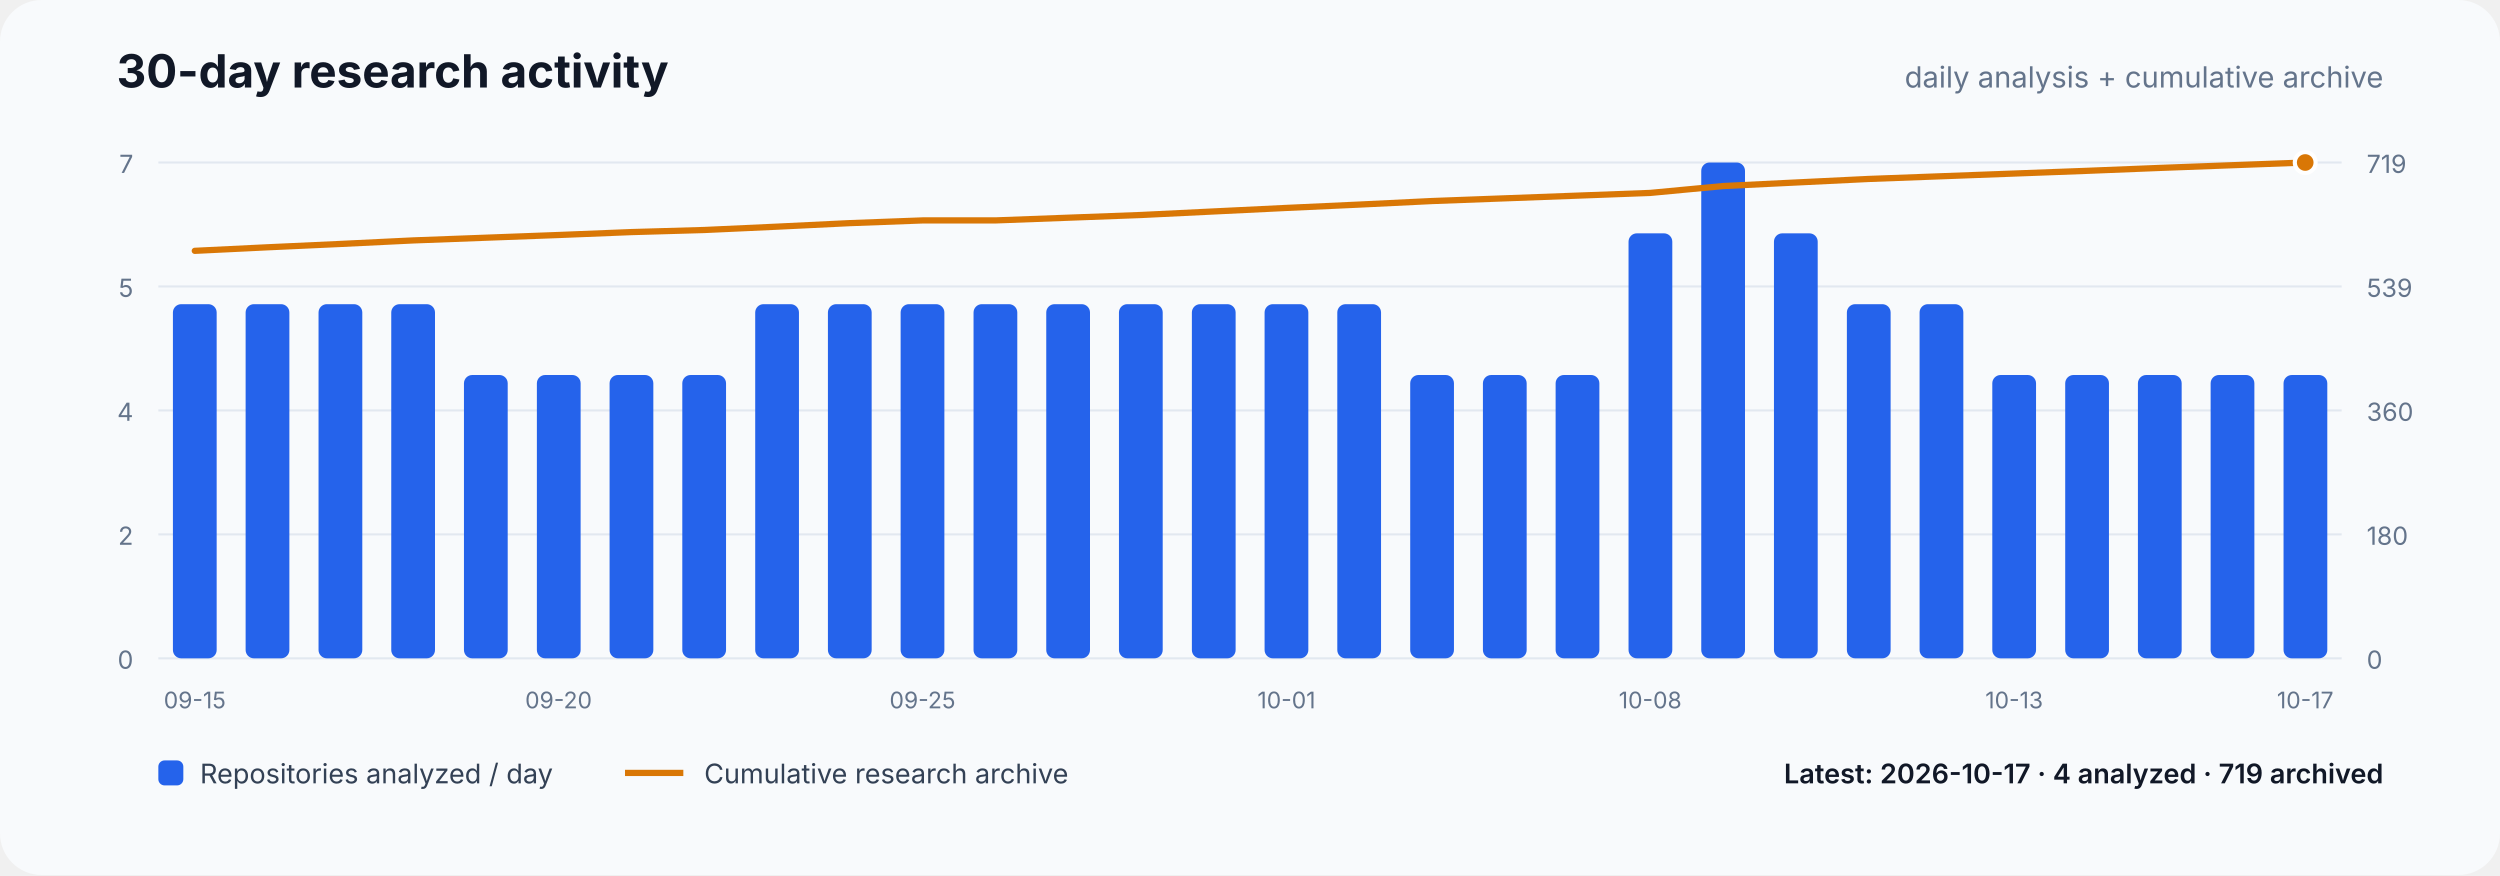
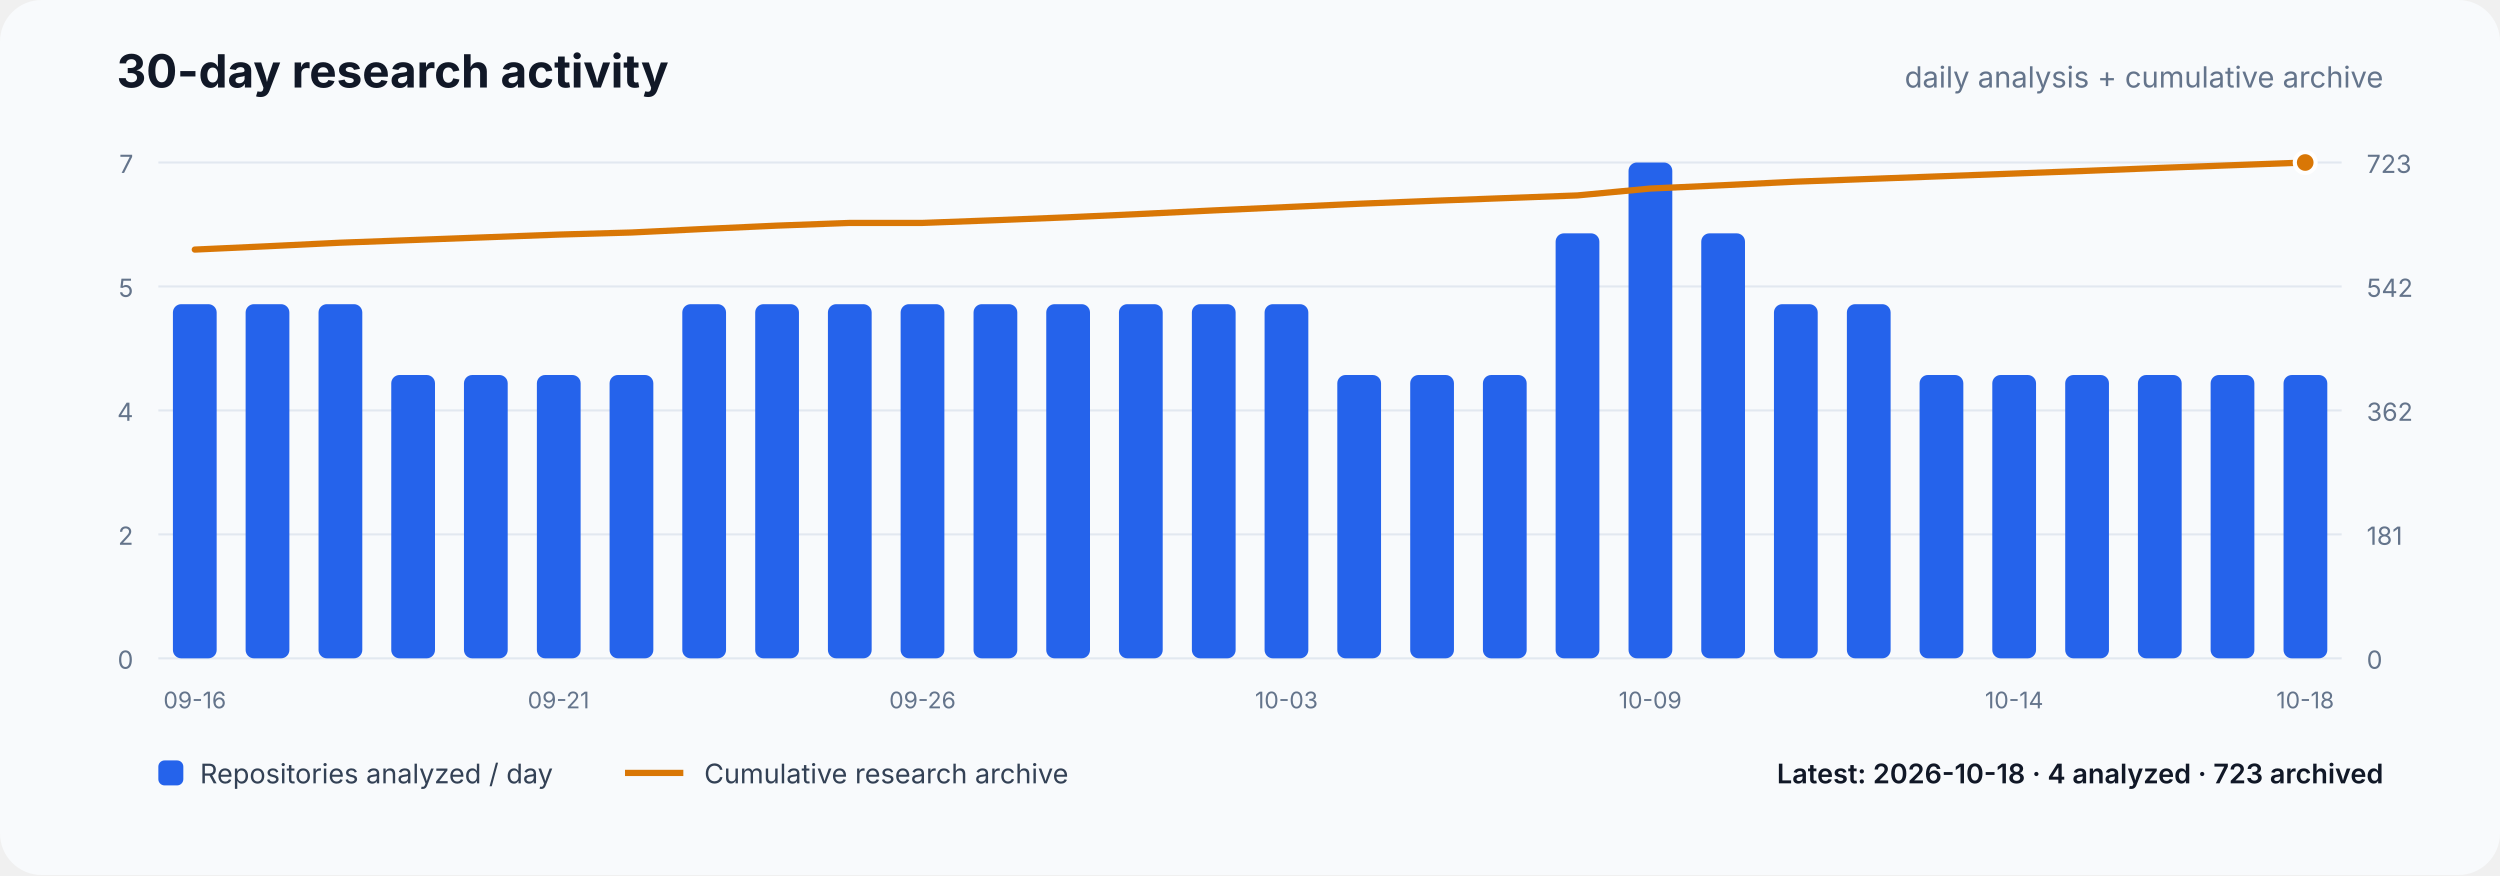
<svg xmlns="http://www.w3.org/2000/svg" width="1200" height="420" viewBox="0 0 1200 420" role="img" aria-labelledby="title desc">
  <rect width="1200" height="420" rx="20" fill="#f8fafc" />
  <text x="56" y="42" font-family="Inter,system-ui,sans-serif" font-size="22" font-weight="700" fill="#111827">30-day research activity</text>
  <text x="1144" y="42" text-anchor="end" font-family="Inter,system-ui,sans-serif" font-size="14" fill="#64748b">daily analysis + cumulative archive</text>
  <line x1="76" y1="316.0" x2="1124" y2="316.0" stroke="#e2e8f0" />
  <text x="64" y="321.0" text-anchor="end" font-family="Inter,system-ui,sans-serif" font-size="12" fill="#64748b">0</text>
  <text x="1136" y="321.0" font-family="Inter,system-ui,sans-serif" font-size="12" fill="#64748b">0</text>
  <line x1="76" y1="256.5" x2="1124" y2="256.5" stroke="#e2e8f0" />
  <text x="64" y="261.5" text-anchor="end" font-family="Inter,system-ui,sans-serif" font-size="12" fill="#64748b">2</text>
-   <text x="1136" y="261.5" font-family="Inter,system-ui,sans-serif" font-size="12" fill="#64748b">180</text>
+   <text x="1136" y="261.5" font-family="Inter,system-ui,sans-serif" font-size="12" fill="#64748b">181</text>
  <line x1="76" y1="197.0" x2="1124" y2="197.0" stroke="#e2e8f0" />
  <text x="64" y="202.0" text-anchor="end" font-family="Inter,system-ui,sans-serif" font-size="12" fill="#64748b">4</text>
-   <text x="1136" y="202.0" font-family="Inter,system-ui,sans-serif" font-size="12" fill="#64748b">360</text>
+   <text x="1136" y="202.0" font-family="Inter,system-ui,sans-serif" font-size="12" fill="#64748b">362</text>
  <line x1="76" y1="137.5" x2="1124" y2="137.5" stroke="#e2e8f0" />
  <text x="64" y="142.5" text-anchor="end" font-family="Inter,system-ui,sans-serif" font-size="12" fill="#64748b">5</text>
-   <text x="1136" y="142.5" font-family="Inter,system-ui,sans-serif" font-size="12" fill="#64748b">539</text>
+   <text x="1136" y="142.5" font-family="Inter,system-ui,sans-serif" font-size="12" fill="#64748b">542</text>
  <line x1="76" y1="78.0" x2="1124" y2="78.0" stroke="#e2e8f0" />
  <text x="64" y="83.0" text-anchor="end" font-family="Inter,system-ui,sans-serif" font-size="12" fill="#64748b">7</text>
-   <text x="1136" y="83.0" font-family="Inter,system-ui,sans-serif" font-size="12" fill="#64748b">719</text>
+   <text x="1136" y="83.0" font-family="Inter,system-ui,sans-serif" font-size="12" fill="#64748b">723</text>
  <rect x="83.0" y="146.0" width="21.0" height="170.0" rx="4" fill="#2563eb" />
-   <text x="93.5" y="340" text-anchor="middle" font-family="Inter,system-ui,sans-serif" font-size="11" fill="#64748b">09-15</text>
+   <text x="93.5" y="340" text-anchor="middle" font-family="Inter,system-ui,sans-serif" font-size="11" fill="#64748b">09-16</text>
  <rect x="117.9" y="146.0" width="21.0" height="170.0" rx="4" fill="#2563eb" />
  <rect x="152.9" y="146.0" width="21.0" height="170.0" rx="4" fill="#2563eb" />
-   <rect x="187.8" y="146.0" width="21.0" height="170.0" rx="4" fill="#2563eb" />
+   <rect x="187.8" y="180.0" width="21.0" height="136.0" rx="4" fill="#2563eb" />
  <rect x="222.7" y="180.0" width="21.0" height="136.0" rx="4" fill="#2563eb" />
  <rect x="257.7" y="180.0" width="21.0" height="136.0" rx="4" fill="#2563eb" />
-   <text x="268.1" y="340" text-anchor="middle" font-family="Inter,system-ui,sans-serif" font-size="11" fill="#64748b">09-20</text>
+   <text x="268.1" y="340" text-anchor="middle" font-family="Inter,system-ui,sans-serif" font-size="11" fill="#64748b">09-21</text>
  <rect x="292.6" y="180.0" width="21.0" height="136.0" rx="4" fill="#2563eb" />
-   <rect x="327.5" y="180.0" width="21.0" height="136.0" rx="4" fill="#2563eb" />
+   <rect x="327.5" y="146.0" width="21.0" height="170.0" rx="4" fill="#2563eb" />
  <rect x="362.5" y="146.0" width="21.0" height="170.0" rx="4" fill="#2563eb" />
  <rect x="397.4" y="146.0" width="21.0" height="170.0" rx="4" fill="#2563eb" />
  <rect x="432.3" y="146.0" width="21.0" height="170.0" rx="4" fill="#2563eb" />
-   <text x="442.8" y="340" text-anchor="middle" font-family="Inter,system-ui,sans-serif" font-size="11" fill="#64748b">09-25</text>
+   <text x="442.8" y="340" text-anchor="middle" font-family="Inter,system-ui,sans-serif" font-size="11" fill="#64748b">09-26</text>
  <rect x="467.3" y="146.0" width="21.0" height="170.0" rx="4" fill="#2563eb" />
  <rect x="502.2" y="146.0" width="21.0" height="170.0" rx="4" fill="#2563eb" />
  <rect x="537.1" y="146.0" width="21.0" height="170.0" rx="4" fill="#2563eb" />
  <rect x="572.1" y="146.0" width="21.0" height="170.0" rx="4" fill="#2563eb" />
  <rect x="607.0" y="146.0" width="21.0" height="170.0" rx="4" fill="#2563eb" />
-   <text x="617.5" y="340" text-anchor="middle" font-family="Inter,system-ui,sans-serif" font-size="11" fill="#64748b">10-01</text>
-   <rect x="641.9" y="146.0" width="21.0" height="170.0" rx="4" fill="#2563eb" />
+   <text x="617.5" y="340" text-anchor="middle" font-family="Inter,system-ui,sans-serif" font-size="11" fill="#64748b">10-03</text>
+   <rect x="641.9" y="180.0" width="21.0" height="136.0" rx="4" fill="#2563eb" />
  <rect x="676.9" y="180.0" width="21.0" height="136.0" rx="4" fill="#2563eb" />
  <rect x="711.8" y="180.0" width="21.0" height="136.0" rx="4" fill="#2563eb" />
-   <rect x="746.7" y="180.0" width="21.0" height="136.0" rx="4" fill="#2563eb" />
-   <rect x="781.7" y="112.0" width="21.0" height="204.0" rx="4" fill="#2563eb" />
-   <text x="792.1" y="340" text-anchor="middle" font-family="Inter,system-ui,sans-serif" font-size="11" fill="#64748b">10-08</text>
-   <rect x="816.6" y="78.0" width="21.0" height="238.0" rx="4" fill="#2563eb" />
-   <rect x="851.5" y="112.0" width="21.0" height="204.0" rx="4" fill="#2563eb" />
+   <rect x="746.7" y="112.0" width="21.0" height="204.0" rx="4" fill="#2563eb" />
+   <rect x="781.7" y="78.0" width="21.0" height="238.0" rx="4" fill="#2563eb" />
+   <text x="792.1" y="340" text-anchor="middle" font-family="Inter,system-ui,sans-serif" font-size="11" fill="#64748b">10-09</text>
+   <rect x="816.6" y="112.0" width="21.0" height="204.0" rx="4" fill="#2563eb" />
+   <rect x="851.5" y="146.0" width="21.0" height="170.0" rx="4" fill="#2563eb" />
  <rect x="886.5" y="146.0" width="21.0" height="170.0" rx="4" fill="#2563eb" />
-   <rect x="921.4" y="146.0" width="21.0" height="170.0" rx="4" fill="#2563eb" />
+   <rect x="921.4" y="180.0" width="21.0" height="136.0" rx="4" fill="#2563eb" />
  <rect x="956.3" y="180.0" width="21.0" height="136.0" rx="4" fill="#2563eb" />
-   <text x="966.8" y="340" text-anchor="middle" font-family="Inter,system-ui,sans-serif" font-size="11" fill="#64748b">10-13</text>
+   <text x="966.8" y="340" text-anchor="middle" font-family="Inter,system-ui,sans-serif" font-size="11" fill="#64748b">10-14</text>
  <rect x="991.3" y="180.0" width="21.0" height="136.0" rx="4" fill="#2563eb" />
  <rect x="1026.2" y="180.0" width="21.0" height="136.0" rx="4" fill="#2563eb" />
  <rect x="1061.1" y="180.0" width="21.0" height="136.0" rx="4" fill="#2563eb" />
  <rect x="1096.1" y="180.0" width="21.0" height="136.0" rx="4" fill="#2563eb" />
-   <text x="1106.5" y="340" text-anchor="middle" font-family="Inter,system-ui,sans-serif" font-size="11" fill="#64748b">10-17</text>
-   <polyline points="93.5,120.4 128.4,118.7 163.3,117.1 198.3,115.4 233.2,114.1 268.1,112.8 303.1,111.4 338.0,110.4 372.9,108.8 407.9,107.1 442.8,105.8 477.7,105.8 512.7,104.5 547.6,103.2 582.5,101.5 617.5,99.8 652.4,98.2 687.3,96.5 722.3,95.2 757.2,93.9 792.1,92.6 827.1,89.3 862.0,87.6 896.9,85.9 931.9,84.6 966.8,83.3 1001.7,82.0 1036.7,80.6 1071.6,79.3 1106.5,78.0" fill="none" stroke="#d97706" stroke-width="3" stroke-linejoin="round" stroke-linecap="round" />
+   <text x="1106.5" y="340" text-anchor="middle" font-family="Inter,system-ui,sans-serif" font-size="11" fill="#64748b">10-18</text>
+   <polyline points="93.5,119.8 128.4,118.2 163.3,116.5 198.3,115.2 233.2,113.9 268.1,112.6 303.1,111.6 338.0,109.9 372.9,108.3 407.9,107.0 442.8,107.0 477.7,105.7 512.7,104.3 547.6,102.7 582.5,101.0 617.5,99.4 652.4,97.8 687.3,96.4 722.3,95.1 757.2,93.8 792.1,90.5 827.1,88.9 862.0,87.2 896.9,85.9 931.9,84.6 966.8,83.3 1001.7,82.0 1036.7,80.6 1071.6,79.3 1106.5,78.0" fill="none" stroke="#d97706" stroke-width="3" stroke-linejoin="round" stroke-linecap="round" />
  <circle cx="1106.5" cy="78.0" r="5" fill="#d97706" stroke="#fff" stroke-width="2" />
  <rect x="76" y="365" width="12" height="12" rx="3" fill="#2563eb" />
  <text x="96" y="376" font-family="Inter,system-ui,sans-serif" font-size="13" fill="#334155">Repositories analyzed / day</text>
  <line x1="300" y1="371" x2="328" y2="371" stroke="#d97706" stroke-width="3" />
  <text x="338" y="376" font-family="Inter,system-ui,sans-serif" font-size="13" fill="#334155">Cumulative research archive</text>
-   <text x="1144" y="376" text-anchor="end" font-family="Inter,system-ui,sans-serif" font-size="13" font-weight="600" fill="#111827">Latest: 2026-10-17 · 4 analyzed · 719 archived</text>
+   <text x="1144" y="376" text-anchor="end" font-family="Inter,system-ui,sans-serif" font-size="13" font-weight="600" fill="#111827">Latest: 2026-10-18 · 4 analyzed · 723 archived</text>
</svg>
